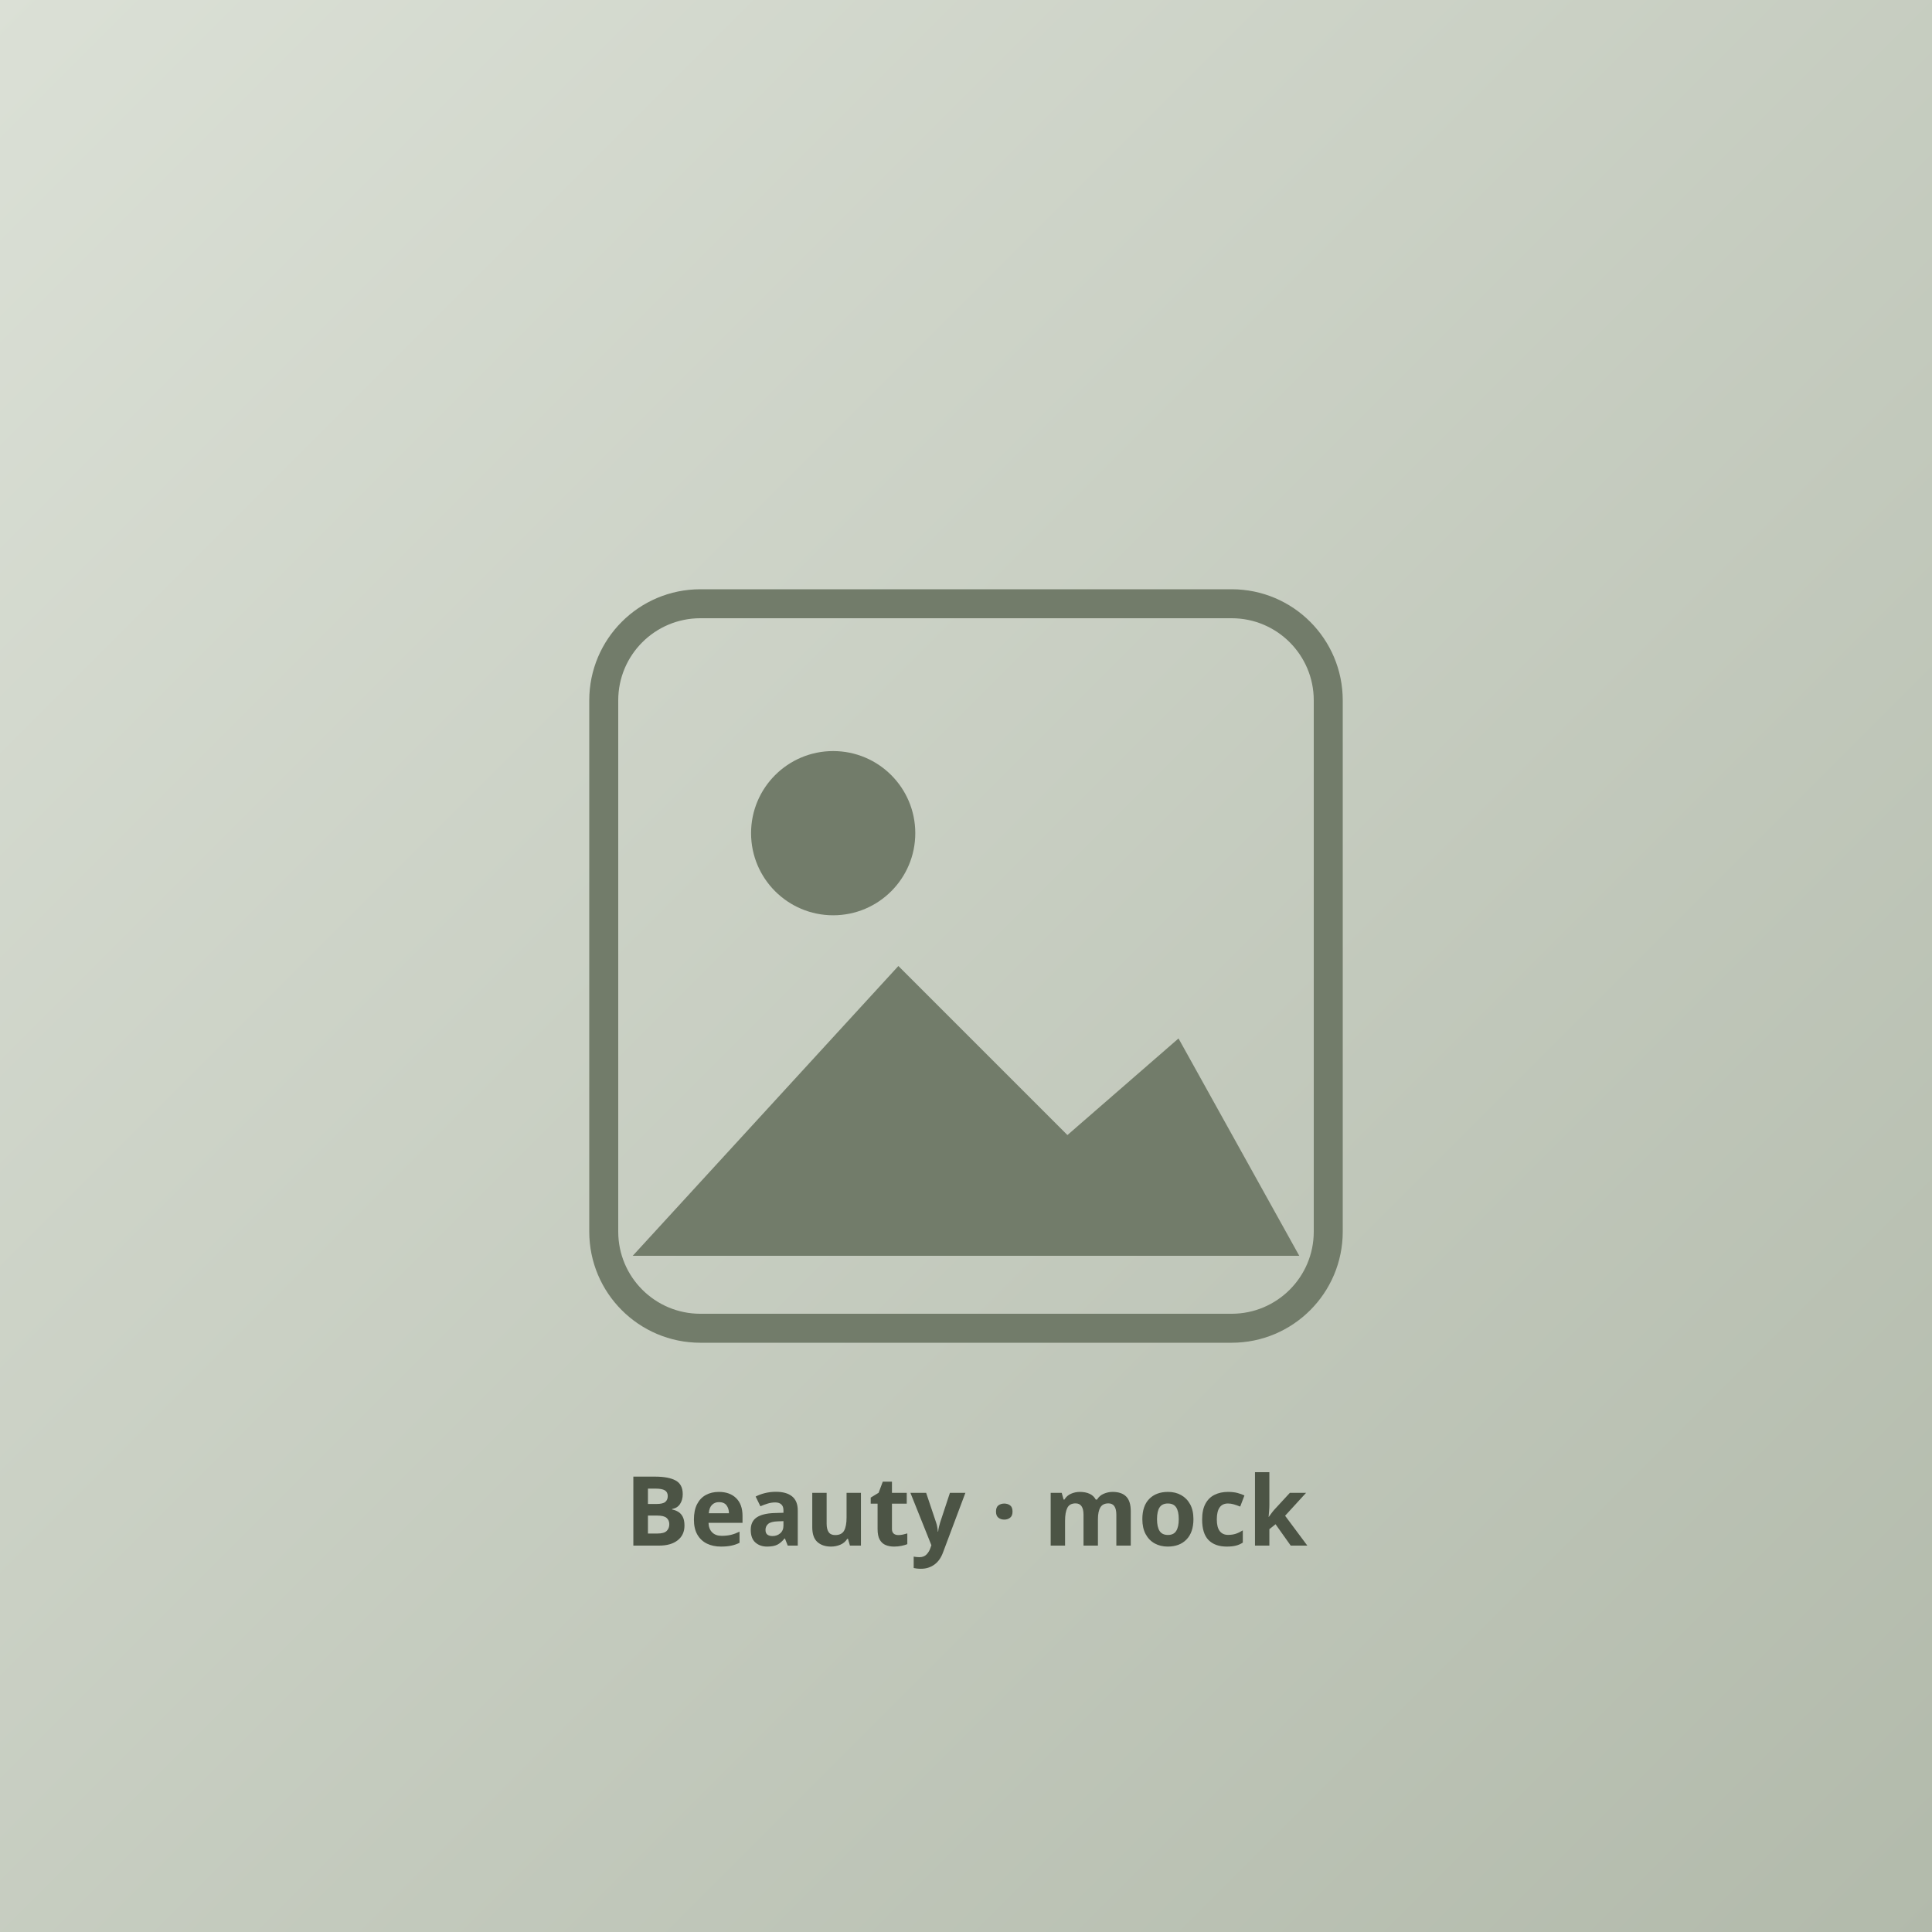
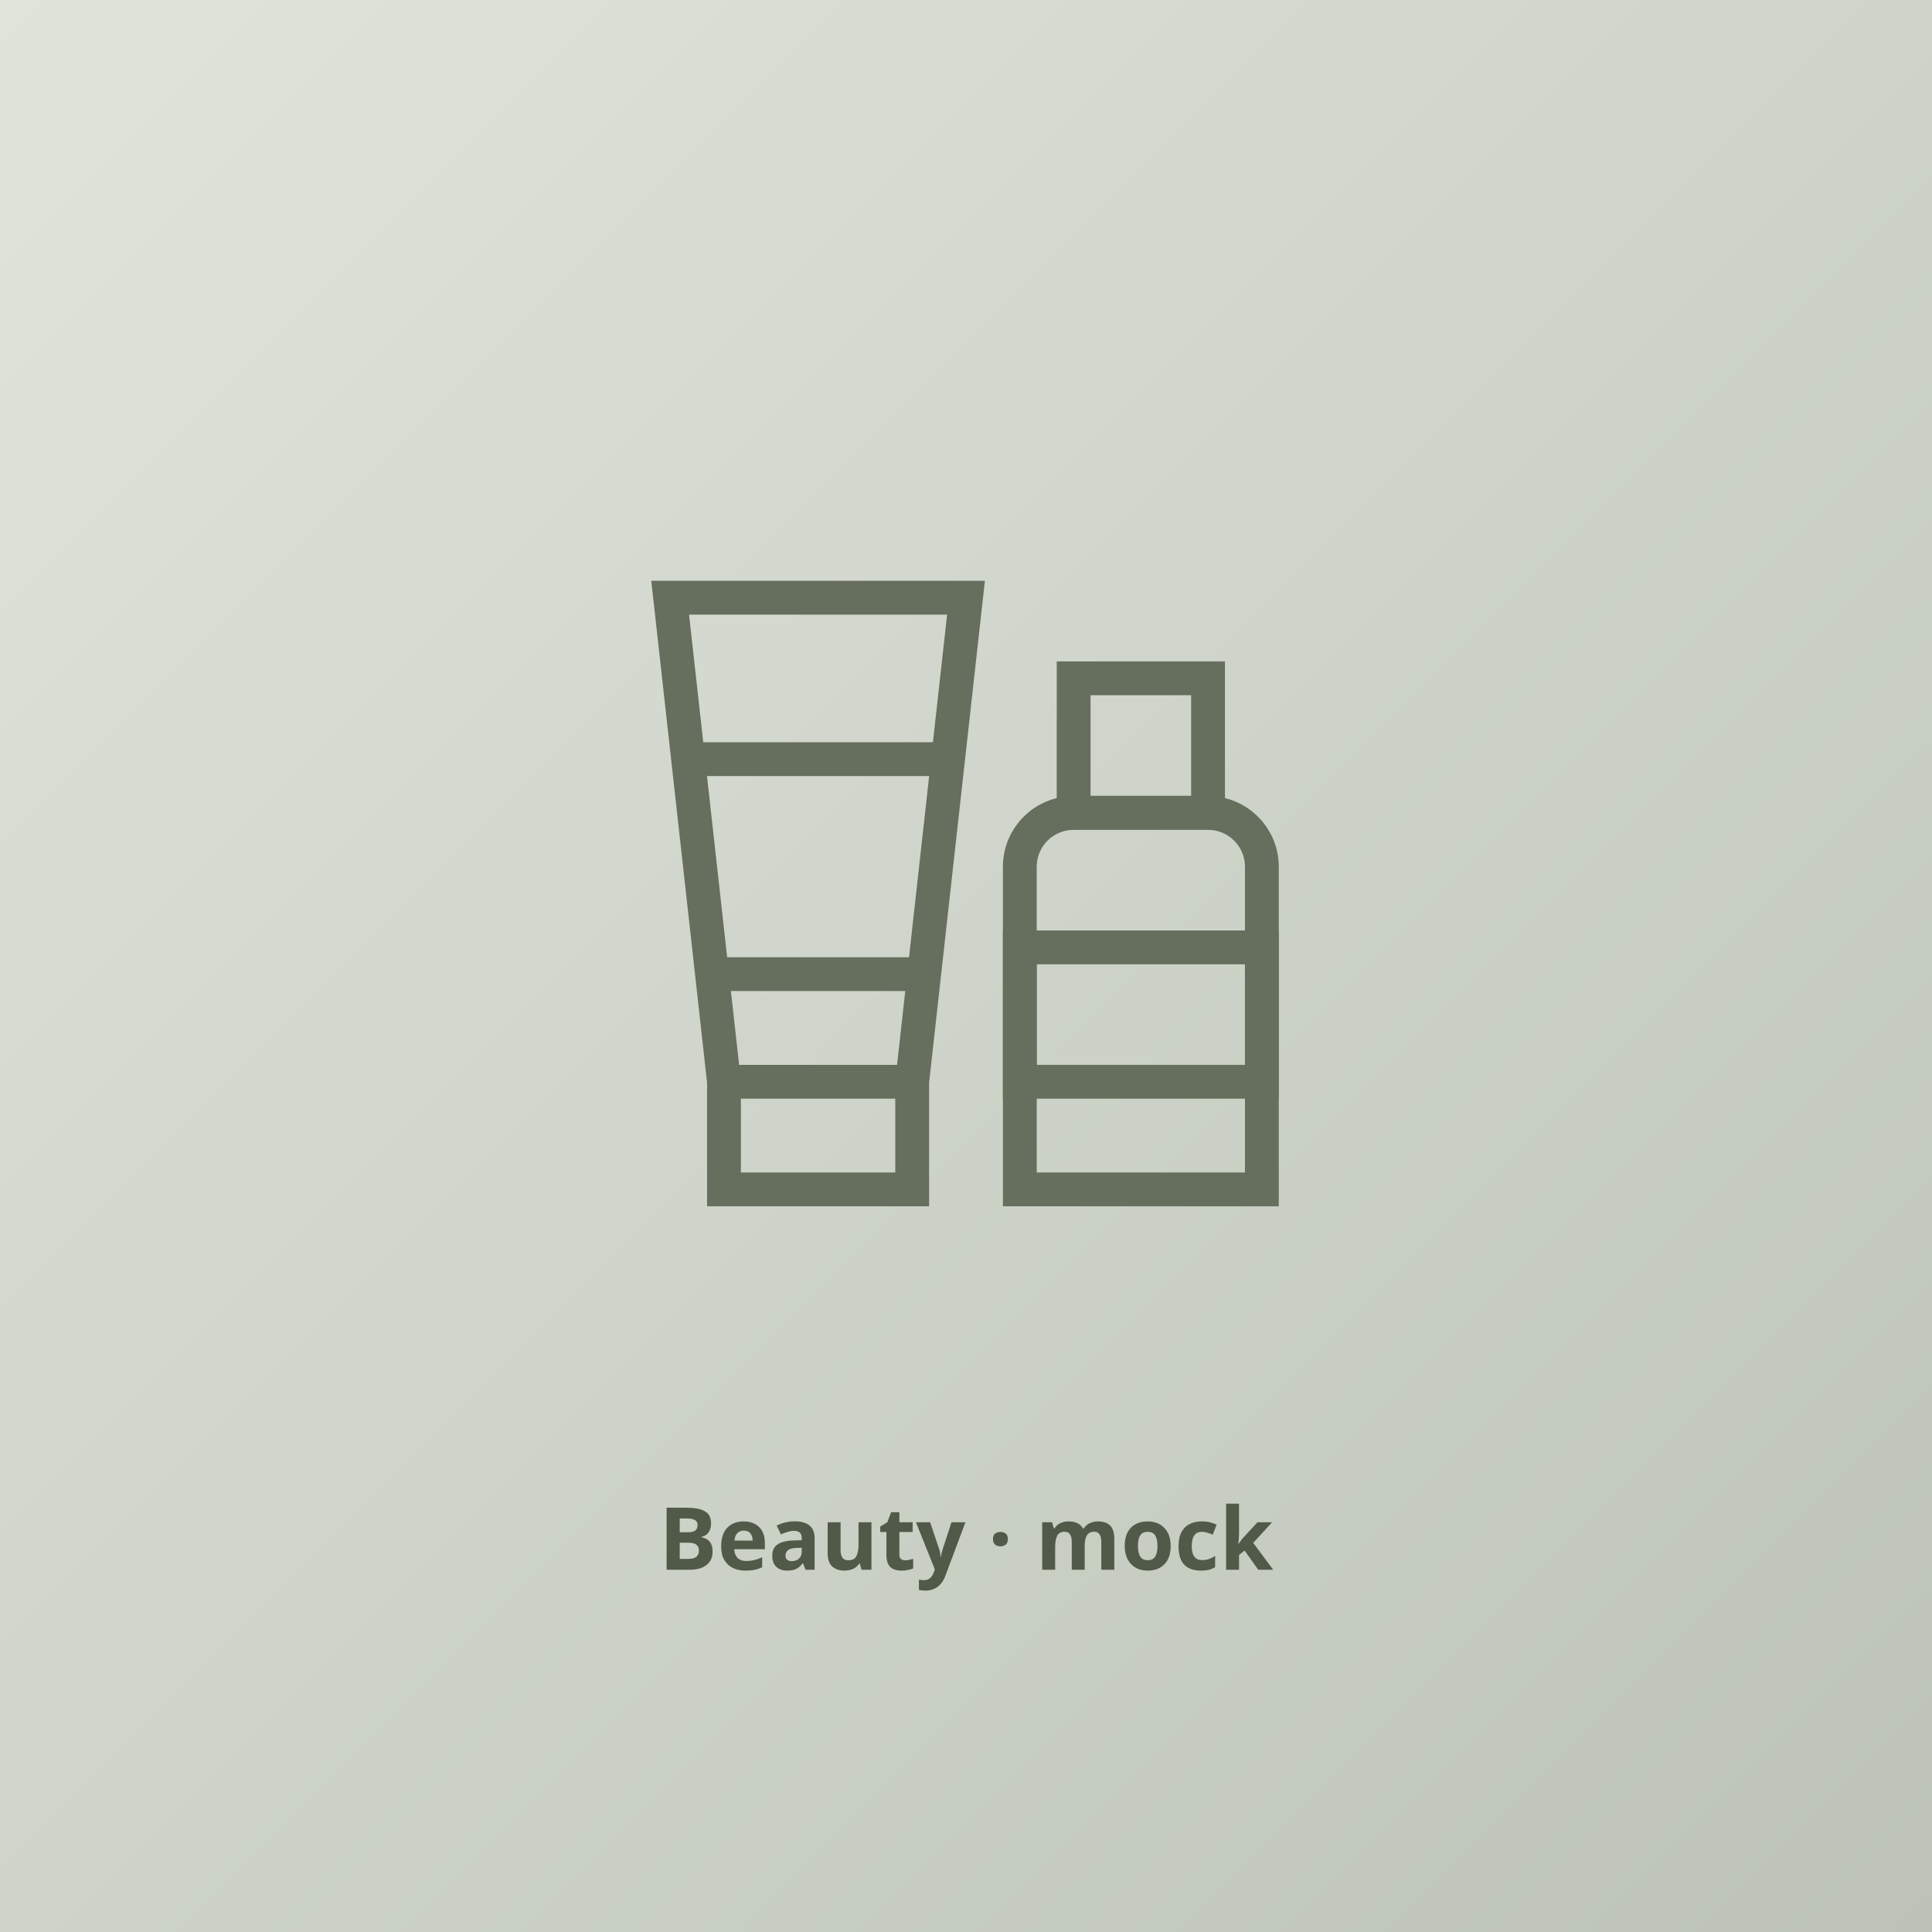
<svg xmlns="http://www.w3.org/2000/svg" width="800" height="800" viewBox="0 0 800 800">
  <defs>
    <linearGradient id="g" x1="0" y1="0" x2="1" y2="1">
-       <stop offset="0" stop-color="hsl(91 14% 86%)" />
-       <stop offset="1" stop-color="hsl(91 10% 70%)" />
+       <stop offset="0" stop-color="hsl(91 14% 88%)" />
+       <stop offset="1" stop-color="hsl(91 10% 74%)" />
    </linearGradient>
  </defs>
  <rect width="800" height="800" fill="url(#g)" />
-   <rect x="250" y="250" width="300" height="300" rx="40" fill="none" stroke="hsl(91 8% 45%)" stroke-width="12" />
-   <circle cx="345" cy="345" r="34" fill="hsl(91 8% 45%)" />
-   <path d="M262 520l110-120 70 70 46-40 50 90z" fill="hsl(91 8% 45%)" />
-   <text x="400" y="640" text-anchor="middle" font-family="sans-serif" font-size="40" font-weight="600" fill="hsl(91 10% 30%)">Beauty · mock</text>
+   <g transform="translate(260 230) scale(11.667)" fill="none" stroke="hsl(91 8% 40%)" stroke-width="1.2" stroke-miterlimit="10">
+     <path d="M3.41 18.68h6.68v3.82H3.41zM10.09 18.68H3.41L1.5 1.5H12l-1.91 17.18zM10.51 14.86H2.99M11.36 7.23H2.14M15.82 9.14h4.77A1.91 1.91 0 0 1 22.5 11v11.5h-8.59V11a1.91 1.91 0 0 1 1.91-1.86ZM15.82 4.36h4.77v4.77h-4.77z" />
+     <path d="M13.91 13.91h8.59v4.77h-8.59z" />
+   </g>
+   <text x="400" y="650" text-anchor="middle" font-family="sans-serif" font-size="36" font-weight="600" fill="hsl(91 10% 32%)">Beauty · mock</text>
</svg>
